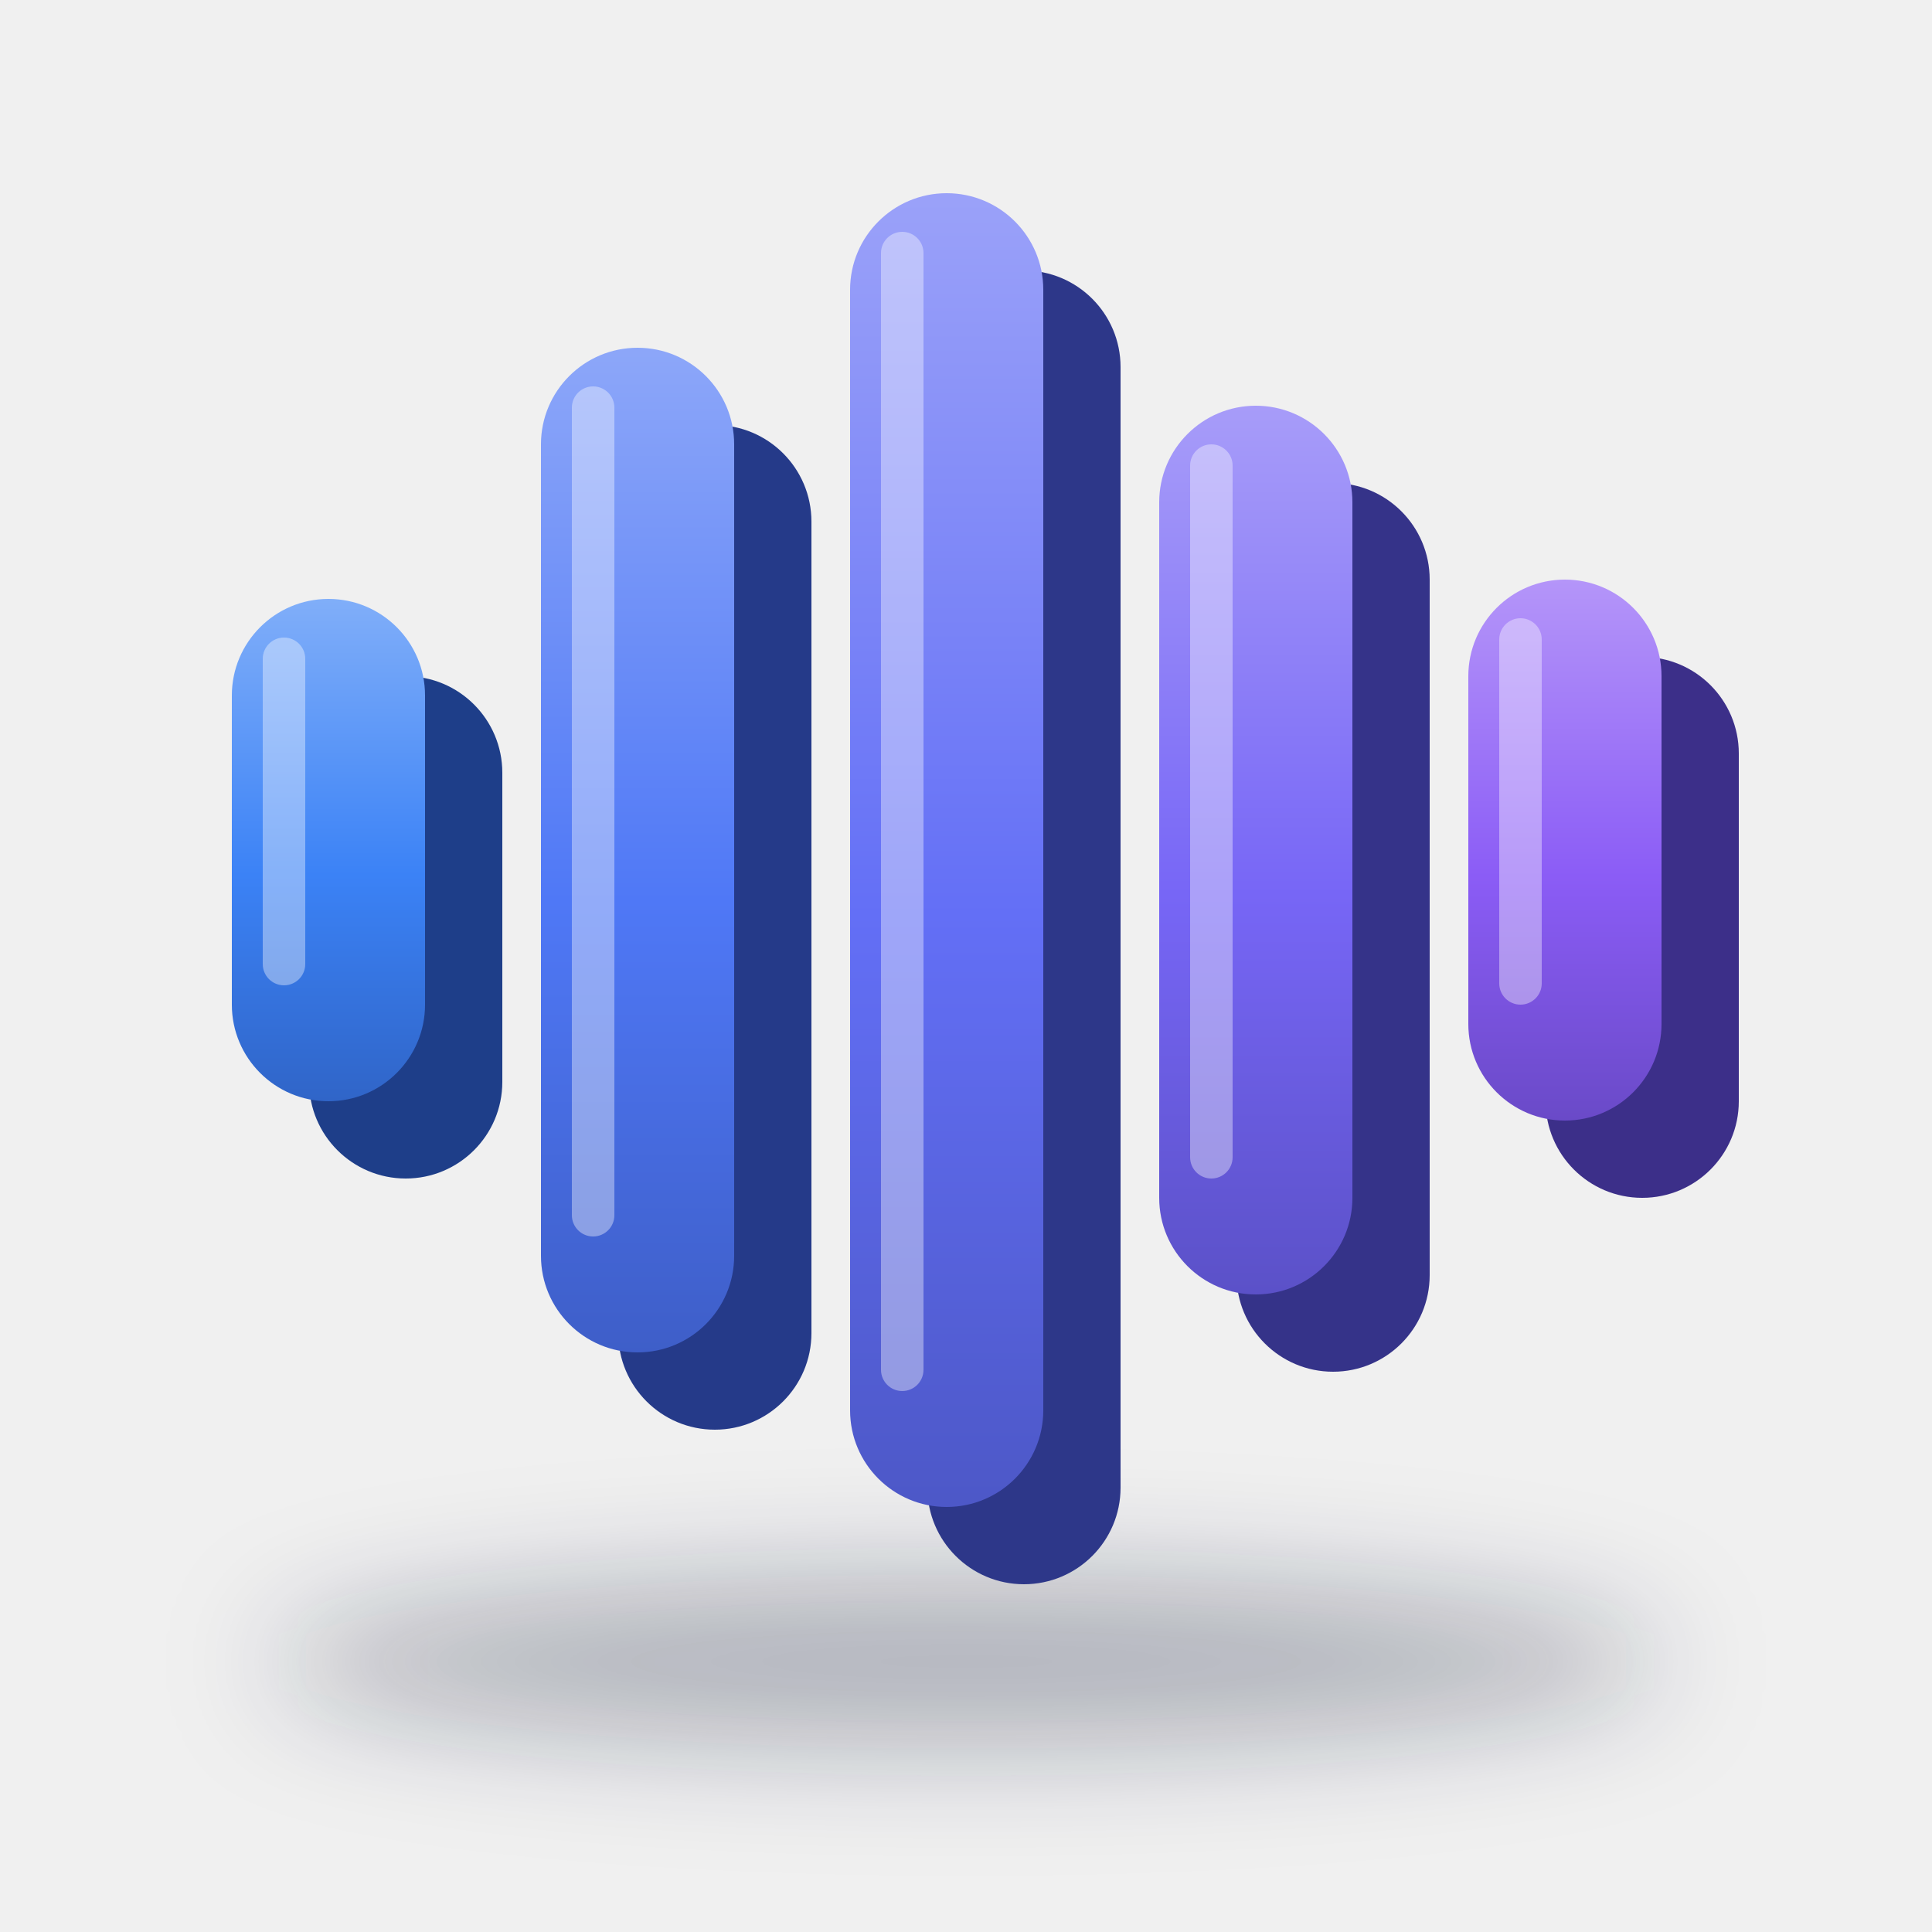
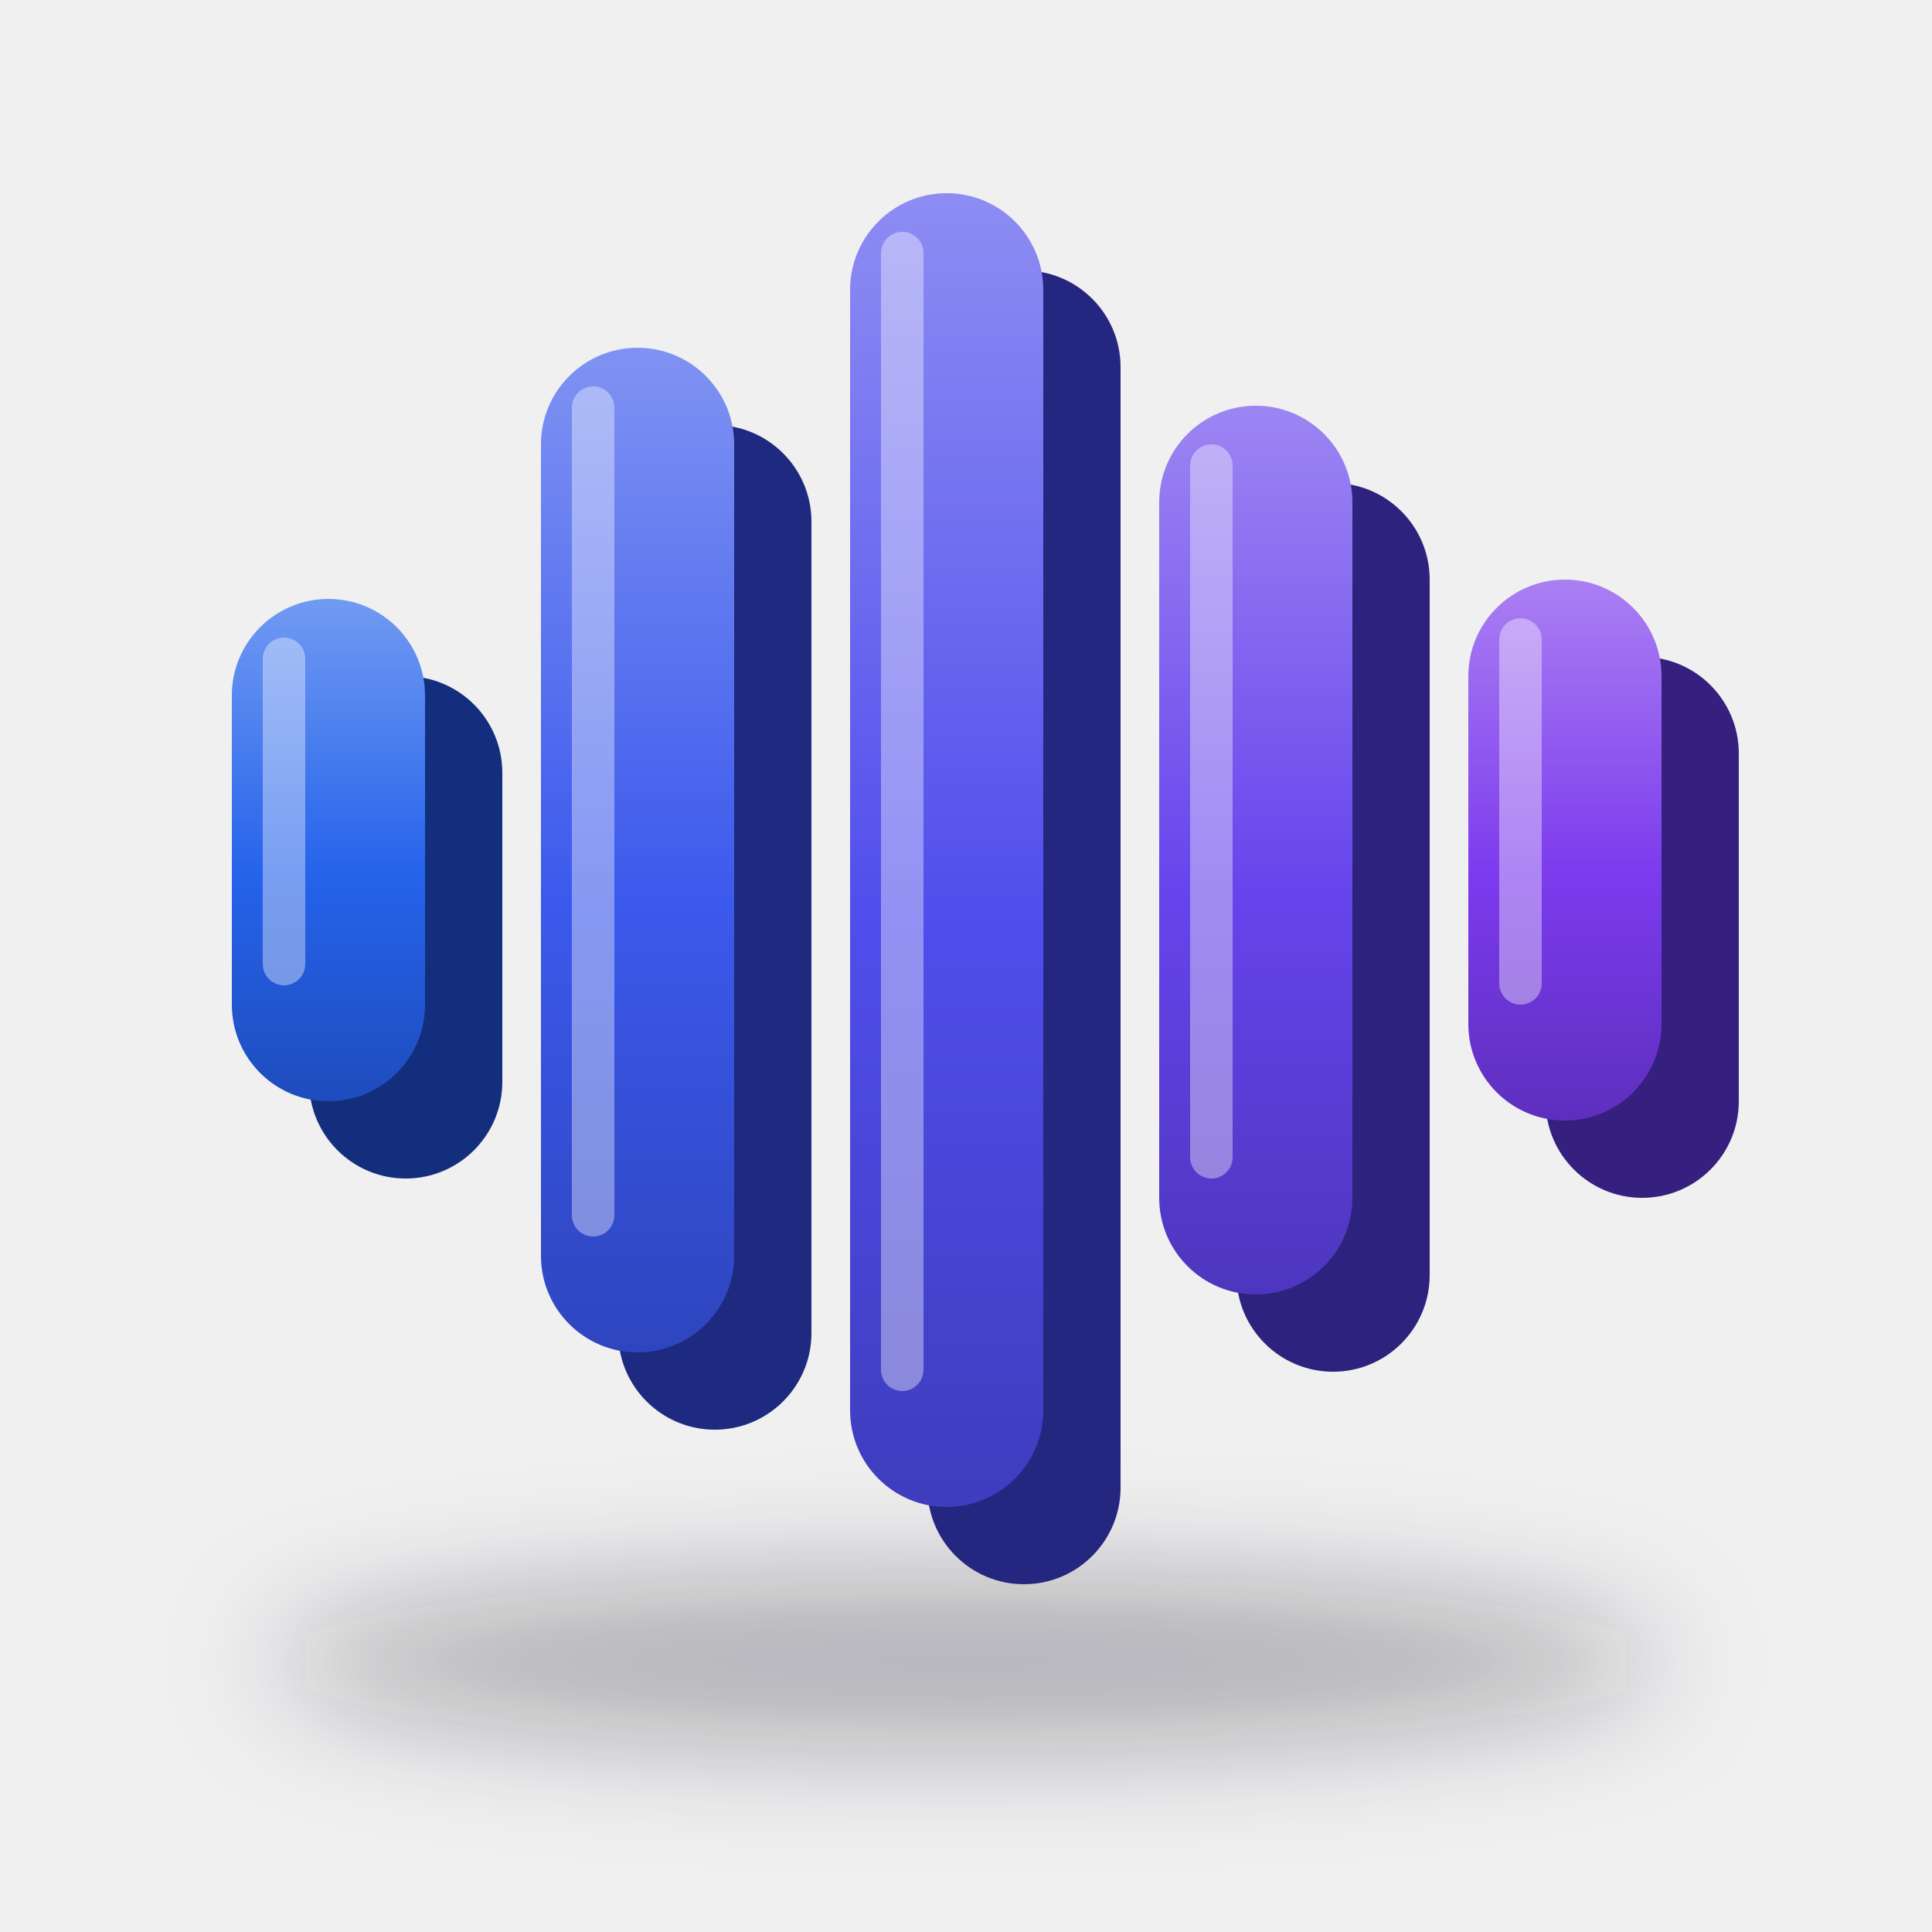
<svg xmlns="http://www.w3.org/2000/svg" viewBox="0 0 100 100" role="img" aria-label="Kinviva">
  <defs>
    <linearGradient id="b0" x1="0" y1="0" x2="0" y2="1">
-       <stop offset="0" stop-color="#80AEF9" />
-       <stop offset=".55" stop-color="#3B82F6" />
-       <stop offset="1" stop-color="#3065C8" />
+       <stop offset="0" stop-color="#719AF2" />
+       <stop offset=".55" stop-color="#2563EB" />
+       <stop offset="1" stop-color="#1F4CBD" />
    </linearGradient>
    <linearGradient id="b1" x1="0" y1="0" x2="0" y2="1">
-       <stop offset="0" stop-color="#8DA7F9" />
-       <stop offset=".55" stop-color="#4F78F6" />
-       <stop offset="1" stop-color="#3E5EC8" />
+       <stop offset="0" stop-color="#8093F3" />
+       <stop offset=".55" stop-color="#3B59EC" />
+       <stop offset="1" stop-color="#2E45BE" />
    </linearGradient>
    <linearGradient id="b2" x1="0" y1="0" x2="0" y2="1">
-       <stop offset="0" stop-color="#9AA1F9" />
-       <stop offset=".55" stop-color="#636FF6" />
-       <stop offset="1" stop-color="#4D58C8" />
+       <stop offset="0" stop-color="#8D8CF3" />
+       <stop offset=".55" stop-color="#504EEC" />
+       <stop offset="1" stop-color="#3E3DBE" />
    </linearGradient>
    <linearGradient id="b3" x1="0" y1="0" x2="0" y2="1">
-       <stop offset="0" stop-color="#A79CF9" />
-       <stop offset=".55" stop-color="#7766F6" />
-       <stop offset="1" stop-color="#5B51C8" />
+       <stop offset="0" stop-color="#9C85F3" />
+       <stop offset=".55" stop-color="#6644EC" />
+       <stop offset="1" stop-color="#4D36BE" />
    </linearGradient>
    <linearGradient id="b4" x1="0" y1="0" x2="0" y2="1">
-       <stop offset="0" stop-color="#B495F9" />
-       <stop offset=".55" stop-color="#8B5CF6" />
-       <stop offset="1" stop-color="#6A4AC8" />
+       <stop offset="0" stop-color="#AA7FF3" />
+       <stop offset=".55" stop-color="#7C3AED" />
+       <stop offset="1" stop-color="#5D2FBE" />
    </linearGradient>
    <filter id="soft" x="-30%" y="-100%" width="160%" height="300%">
      <feGaussianBlur stdDeviation="3" />
    </filter>
  </defs>
-   <ellipse cx="50" cy="86" rx="36" ry="4.5" fill="#0B1735" opacity=".28" filter="url(#soft)" />
-   <rect x="16" y="35.0" width="10" height="26" rx="5" fill="#1E3E89" />
-   <rect x="32" y="22.0" width="10" height="52" rx="5" fill="#253A89" />
-   <rect x="48" y="14.0" width="10" height="68" rx="5" fill="#2D3789" />
-   <rect x="64" y="25.0" width="10" height="46" rx="5" fill="#353389" />
-   <rect x="80" y="34.0" width="10" height="28" rx="5" fill="#3C2F89" />
+   <ellipse cx="50" cy="86" rx="36" ry="4.5" fill="#0B1020" opacity=".28" filter="url(#soft)" />
+   <rect x="16" y="35.0" width="10" height="26" rx="5" fill="#142E7E" />
+   <rect x="32" y="22.0" width="10" height="52" rx="5" fill="#1D2A7F" />
+   <rect x="48" y="14.0" width="10" height="68" rx="5" fill="#25267F" />
+   <rect x="64" y="25.0" width="10" height="46" rx="5" fill="#2D237F" />
+   <rect x="80" y="34.0" width="10" height="28" rx="5" fill="#351F7F" />
  <rect x="12" y="31.0" width="10" height="26" rx="5" fill="url(#b0)" />
  <rect x="13.6" y="33.0" width="2.2" height="18" rx="1.1" fill="#fff" opacity=".38" />
  <rect x="28" y="18.0" width="10" height="52" rx="5" fill="url(#b1)" />
  <rect x="29.6" y="20.0" width="2.2" height="44" rx="1.1" fill="#fff" opacity=".38" />
  <rect x="44" y="10.0" width="10" height="68" rx="5" fill="url(#b2)" />
  <rect x="45.6" y="12.0" width="2.2" height="60" rx="1.1" fill="#fff" opacity=".38" />
  <rect x="60" y="21.0" width="10" height="46" rx="5" fill="url(#b3)" />
  <rect x="61.6" y="23.0" width="2.2" height="38" rx="1.1" fill="#fff" opacity=".38" />
  <rect x="76" y="30.0" width="10" height="28" rx="5" fill="url(#b4)" />
  <rect x="77.6" y="32.0" width="2.2" height="20" rx="1.1" fill="#fff" opacity=".38" />
</svg>
